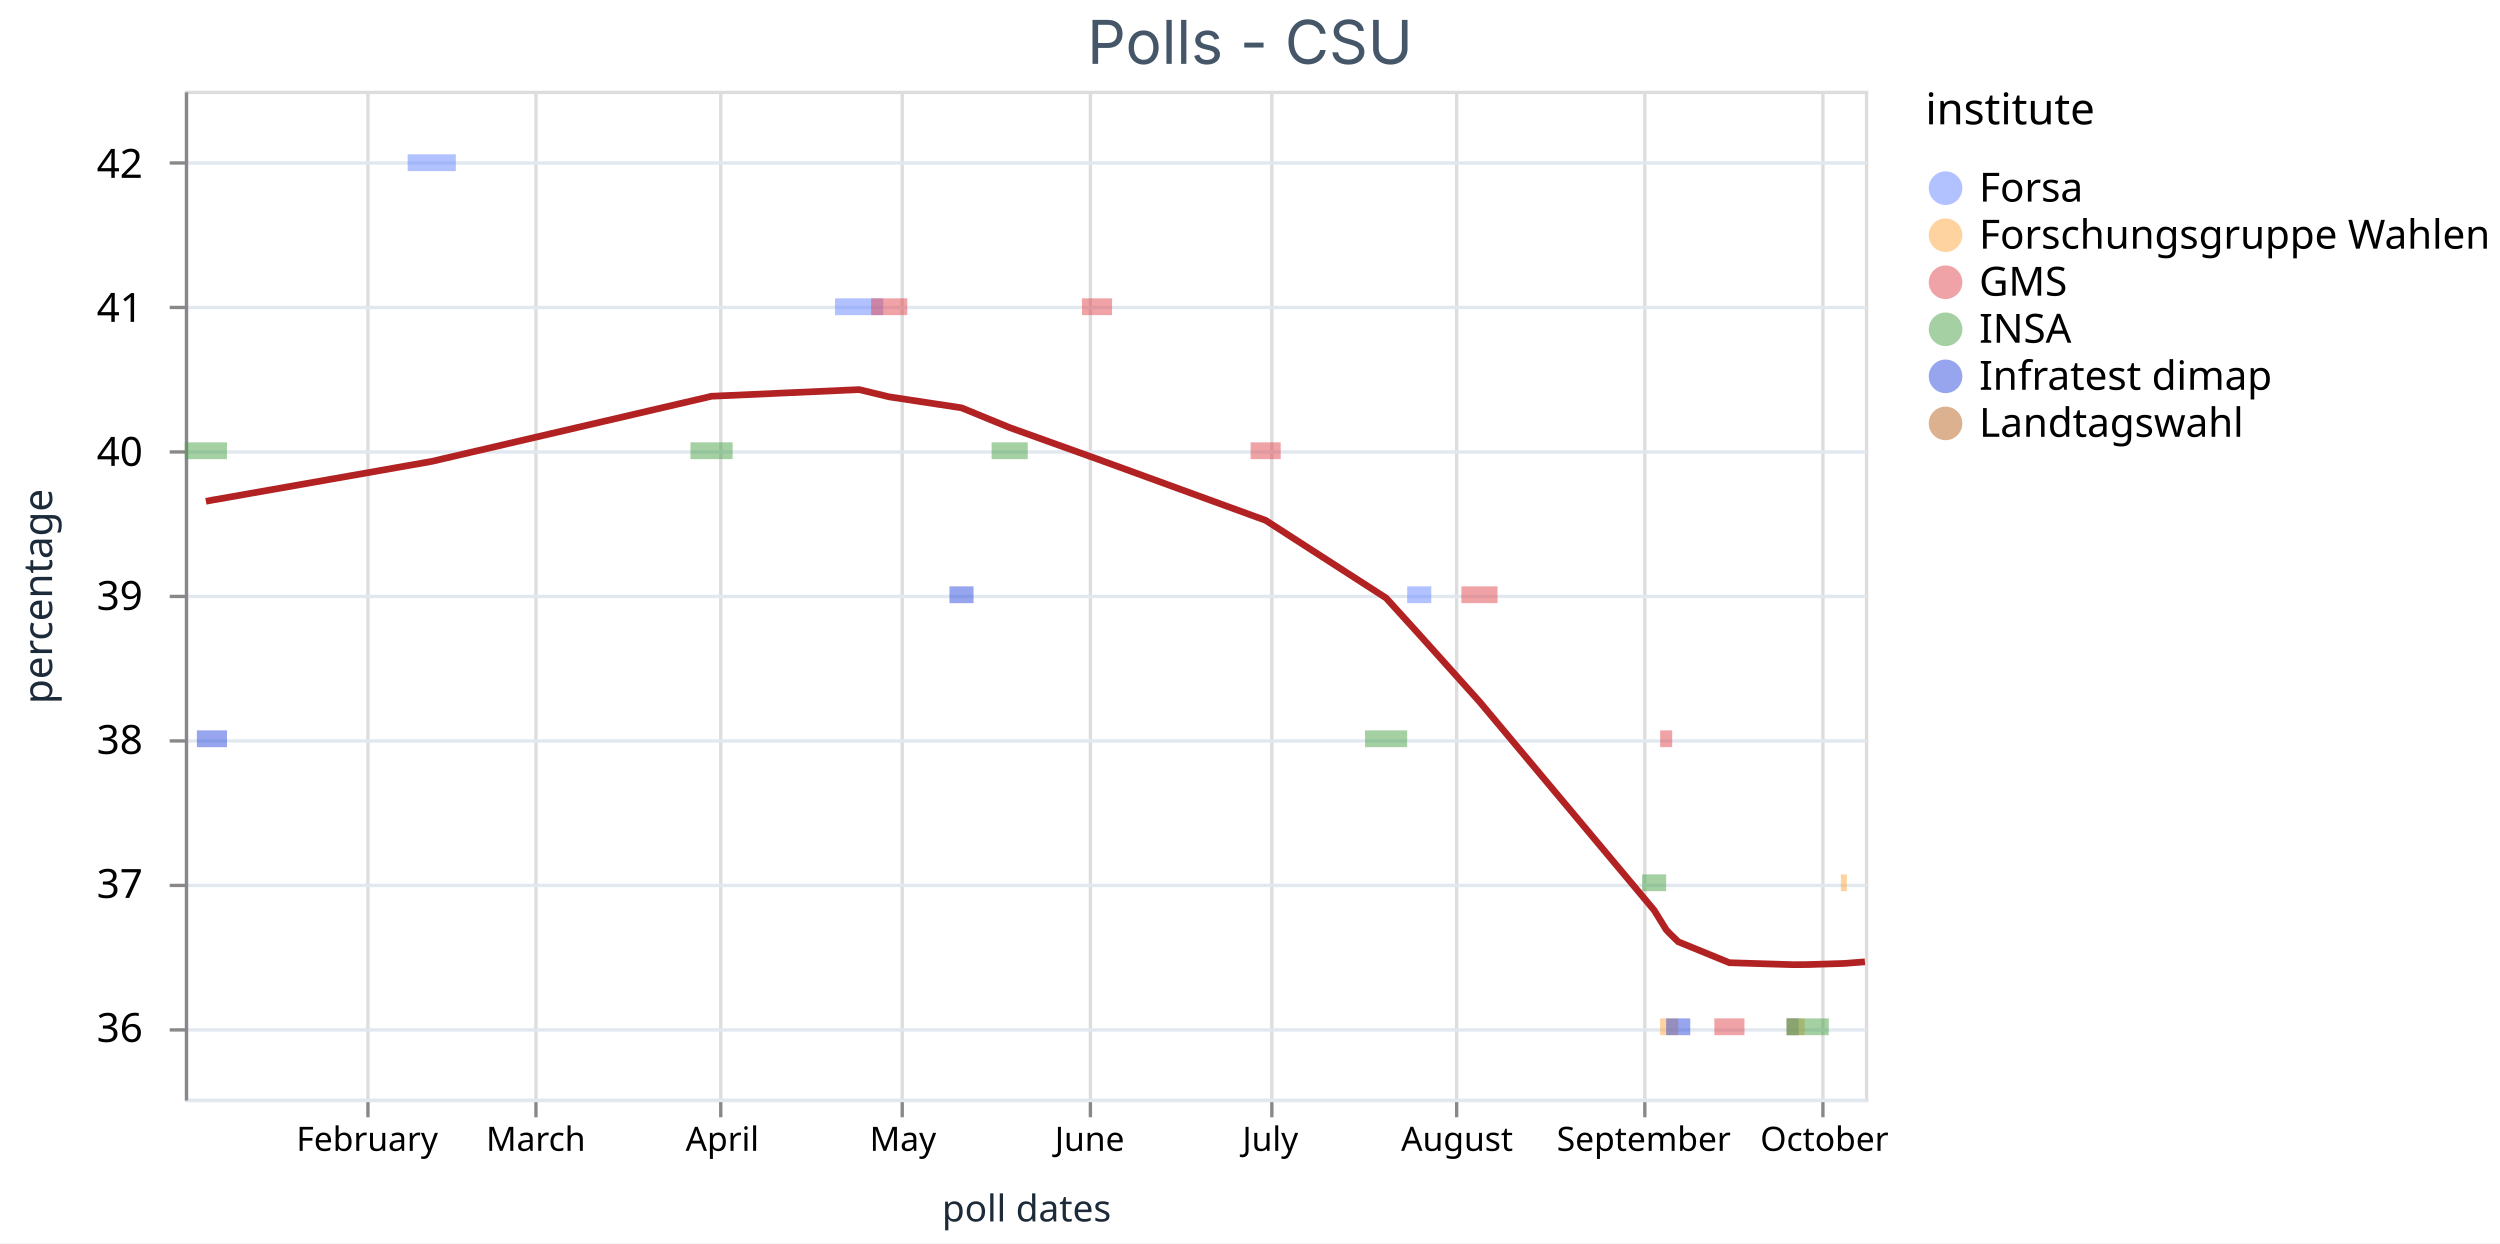
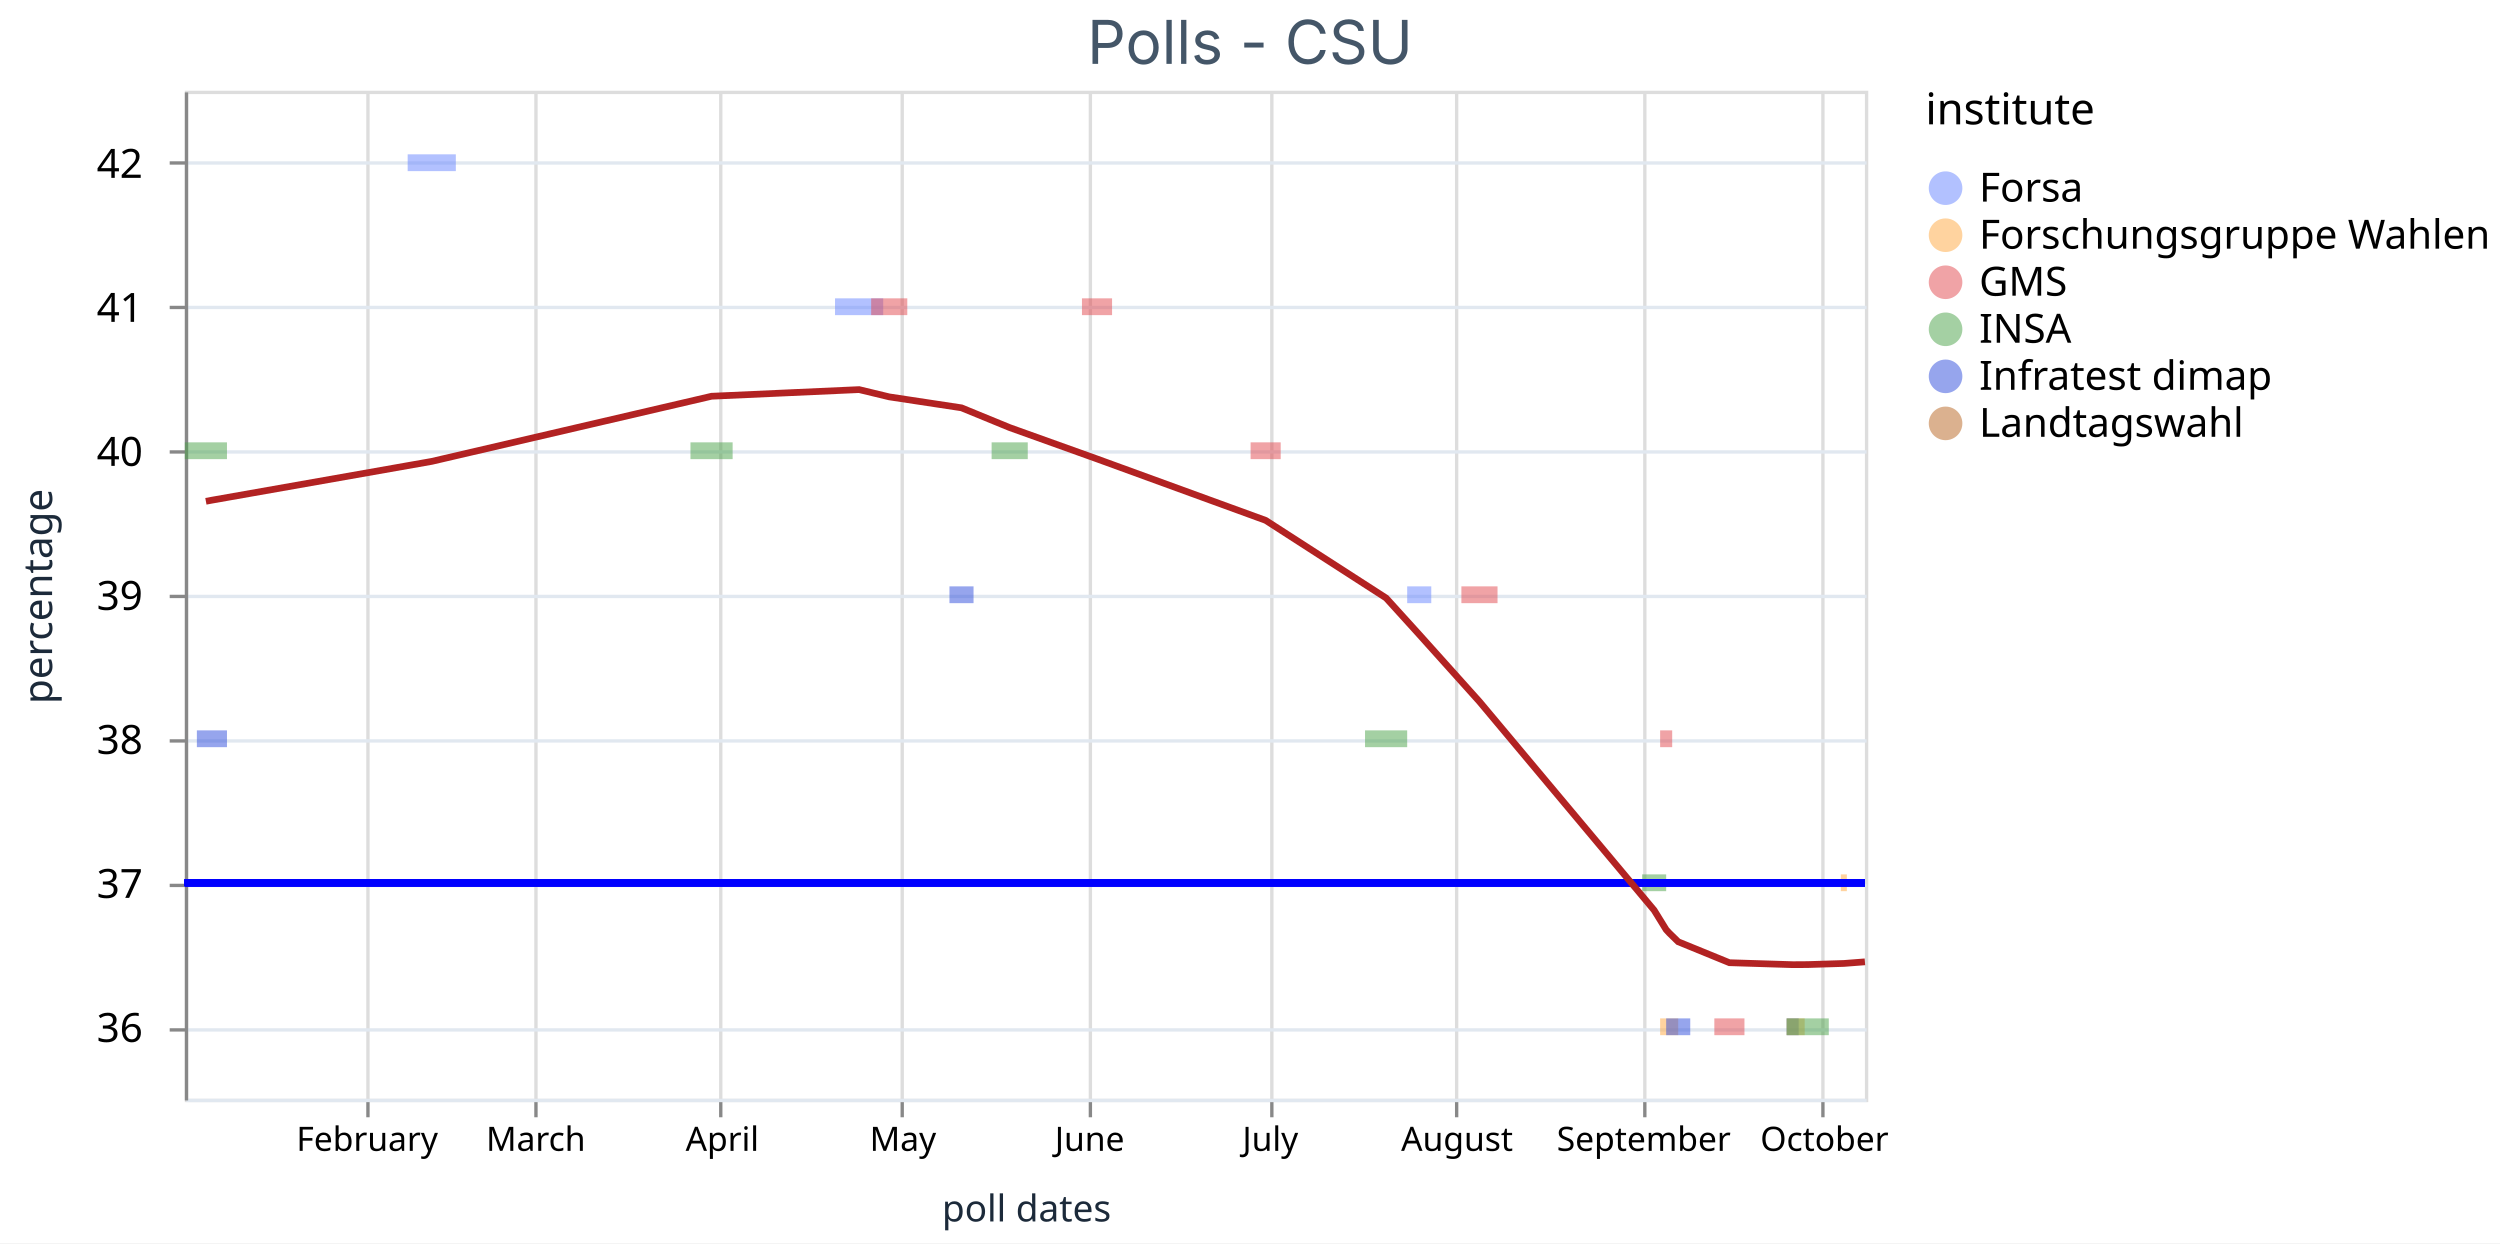
<svg xmlns="http://www.w3.org/2000/svg" version="1.1" class="marks" width="744" height="370" viewBox="0 0 744 370">
  <rect width="744" height="370" fill="#fff" />
  <g fill="none" stroke-miterlimit="10" transform="translate(55,27)">
    <g class="mark-group role-frame root" role="graphics-object" aria-roledescription="group mark container">
      <g transform="translate(0,0)">
        <path class="background" aria-hidden="true" d="M0.5,0.5h500v300h-500Z" stroke="#ddd" />
        <g>
          <g class="mark-group role-axis" aria-hidden="true">
            <g transform="translate(0.5,300.5)">
              <path class="background" aria-hidden="true" d="M0,0h0v0h0Z" pointer-events="none" />
              <g>
                <g class="mark-rule role-axis-grid" pointer-events="none">
                  <line transform="translate(54,-300)" x2="0" y2="300" stroke="#ddd" stroke-width="1" opacity="1" />
                  <line transform="translate(104,-300)" x2="0" y2="300" stroke="#ddd" stroke-width="1" opacity="1" />
                  <line transform="translate(159,-300)" x2="0" y2="300" stroke="#ddd" stroke-width="1" opacity="1" />
                  <line transform="translate(213,-300)" x2="0" y2="300" stroke="#ddd" stroke-width="1" opacity="1" />
                  <line transform="translate(269,-300)" x2="0" y2="300" stroke="#ddd" stroke-width="1" opacity="1" />
                  <line transform="translate(323,-300)" x2="0" y2="300" stroke="#ddd" stroke-width="1" opacity="1" />
                  <line transform="translate(378,-300)" x2="0" y2="300" stroke="#ddd" stroke-width="1" opacity="1" />
                  <line transform="translate(434,-300)" x2="0" y2="300" stroke="#ddd" stroke-width="1" opacity="1" />
                  <line transform="translate(487,-300)" x2="0" y2="300" stroke="#ddd" stroke-width="1" opacity="1" />
                </g>
              </g>
              <path class="foreground" aria-hidden="true" d="" pointer-events="none" display="none" />
            </g>
          </g>
          <g class="mark-group role-axis" aria-hidden="true">
            <g transform="translate(0.5,0.5)">
              <path class="background" aria-hidden="true" d="M0,0h0v0h0Z" pointer-events="none" />
              <g>
                <g class="mark-rule role-axis-grid" pointer-events="none">
                  <line transform="translate(0,279)" x2="500" y2="0" stroke="#e1e8f0" stroke-width="1" opacity="1" />
                  <line transform="translate(0,236)" x2="500" y2="0" stroke="#e1e8f0" stroke-width="1" opacity="1" />
                  <line transform="translate(0,193)" x2="500" y2="0" stroke="#e1e8f0" stroke-width="1" opacity="1" />
                  <line transform="translate(0,150)" x2="500" y2="0" stroke="#e1e8f0" stroke-width="1" opacity="1" />
                  <line transform="translate(0,107)" x2="500" y2="0" stroke="#e1e8f0" stroke-width="1" opacity="1" />
                  <line transform="translate(0,64)" x2="500" y2="0" stroke="#e1e8f0" stroke-width="1" opacity="1" />
                  <line transform="translate(0,21)" x2="500" y2="0" stroke="#e1e8f0" stroke-width="1" opacity="1" />
                </g>
              </g>
              <path class="foreground" aria-hidden="true" d="" pointer-events="none" display="none" />
            </g>
          </g>
-           <g class="mark-group role-axis" role="graphics-symbol" aria-roledescription="axis" aria-label="X-axis titled 'poll dates' for a time scale with values from Monday, 02 January 2023, 12:00:01 AM to Sunday, 08 October 2023, 12:00:01 AM">
+           <g class="mark-group role-axis" role="graphics-symbol" aria-roledescription="axis" aria-label="X-axis titled 'poll dates' for a time scale with values from Monday, 02 January 2023, 12:00:00 AM to Sunday, 08 October 2023, 12:00:00 AM">
            <g transform="translate(0.5,300.5)">
              <path class="background" aria-hidden="true" d="M0,0h0v0h0Z" pointer-events="none" />
              <g>
                <g class="mark-rule role-axis-tick" pointer-events="none">
                  <line transform="translate(54,0)" x2="0" y2="5" stroke="#888" stroke-width="1" opacity="1" />
                  <line transform="translate(104,0)" x2="0" y2="5" stroke="#888" stroke-width="1" opacity="1" />
                  <line transform="translate(159,0)" x2="0" y2="5" stroke="#888" stroke-width="1" opacity="1" />
                  <line transform="translate(213,0)" x2="0" y2="5" stroke="#888" stroke-width="1" opacity="1" />
                  <line transform="translate(269,0)" x2="0" y2="5" stroke="#888" stroke-width="1" opacity="1" />
                  <line transform="translate(323,0)" x2="0" y2="5" stroke="#888" stroke-width="1" opacity="1" />
                  <line transform="translate(378,0)" x2="0" y2="5" stroke="#888" stroke-width="1" opacity="1" />
                  <line transform="translate(434,0)" x2="0" y2="5" stroke="#888" stroke-width="1" opacity="1" />
                  <line transform="translate(487,0)" x2="0" y2="5" stroke="#888" stroke-width="1" opacity="1" />
                </g>
                <g class="mark-text role-axis-label" pointer-events="none">
-                   <text text-anchor="middle" transform="translate(53.77145,15)" font-family="sans-serif" font-size="10px" fill="#000" opacity="1">February</text>
+                   <text text-anchor="middle" transform="translate(53.77147,15)" font-family="sans-serif" font-size="10px" fill="#000" opacity="1">February</text>
                  <text text-anchor="middle" transform="translate(103.9582,15)" font-family="sans-serif" font-size="10px" fill="#000" opacity="1">March</text>
                  <text text-anchor="middle" transform="translate(159.4473,15)" font-family="sans-serif" font-size="10px" fill="#000" opacity="1">April</text>
                  <text text-anchor="middle" transform="translate(213.2188,15)" font-family="sans-serif" font-size="10px" fill="#000" opacity="1">May</text>
                  <text text-anchor="middle" transform="translate(268.7827,15)" font-family="sans-serif" font-size="10px" fill="#000" opacity="1">June</text>
                  <text text-anchor="middle" transform="translate(322.5541,15)" font-family="sans-serif" font-size="10px" fill="#000" opacity="1">July</text>
                  <text text-anchor="middle" transform="translate(378.118,15)" font-family="sans-serif" font-size="10px" fill="#000" opacity="1">August</text>
-                   <text text-anchor="middle" transform="translate(433.6818,15)" font-family="sans-serif" font-size="10px" fill="#000" opacity="1">September</text>
+                   <text text-anchor="middle" transform="translate(433.6819,15)" font-family="sans-serif" font-size="10px" fill="#000" opacity="1">September</text>
                  <text text-anchor="middle" transform="translate(487.4533,15)" font-family="sans-serif" font-size="10px" fill="#000" opacity="1">October</text>
                </g>
                <g class="mark-rule role-axis-domain" pointer-events="none">
                  <line transform="translate(0,0)" x2="500" y2="0" stroke="#e1e8f0" stroke-width="1" opacity="1" />
                </g>
                <g class="mark-text role-axis-title" pointer-events="none">
                  <text text-anchor="middle" transform="translate(250,36)" font-family="sans-serif" font-size="11px" font-weight="400" fill="#1c2a3a" opacity="1">poll dates</text>
                </g>
              </g>
              <path class="foreground" aria-hidden="true" d="" pointer-events="none" display="none" />
            </g>
          </g>
          <g class="mark-group role-axis" role="graphics-symbol" aria-roledescription="axis" aria-label="Y-axis titled 'percentage' for a linear scale with values from 36 to 43">
            <g transform="translate(0.5,0.5)">
              <path class="background" aria-hidden="true" d="M0,0h0v0h0Z" pointer-events="none" />
              <g>
                <g class="mark-rule role-axis-tick" pointer-events="none">
                  <line transform="translate(0,279)" x2="-5" y2="0" stroke="#888" stroke-width="1" opacity="1" />
                  <line transform="translate(0,236)" x2="-5" y2="0" stroke="#888" stroke-width="1" opacity="1" />
                  <line transform="translate(0,193)" x2="-5" y2="0" stroke="#888" stroke-width="1" opacity="1" />
                  <line transform="translate(0,150)" x2="-5" y2="0" stroke="#888" stroke-width="1" opacity="1" />
                  <line transform="translate(0,107)" x2="-5" y2="0" stroke="#888" stroke-width="1" opacity="1" />
                  <line transform="translate(0,64)" x2="-5" y2="0" stroke="#888" stroke-width="1" opacity="1" />
                  <line transform="translate(0,21)" x2="-5" y2="0" stroke="#888" stroke-width="1" opacity="1" />
                </g>
                <g class="mark-text role-axis-label" pointer-events="none">
                  <text text-anchor="end" transform="translate(-13,282.5714)" font-family="sans-serif" font-size="12px" fill="#000" opacity="1">36</text>
                  <text text-anchor="end" transform="translate(-13,239.7143)" font-family="sans-serif" font-size="12px" fill="#000" opacity="1">37</text>
                  <text text-anchor="end" transform="translate(-13,196.8571)" font-family="sans-serif" font-size="12px" fill="#000" opacity="1">38</text>
                  <text text-anchor="end" transform="translate(-13,154)" font-family="sans-serif" font-size="12px" fill="#000" opacity="1">39</text>
                  <text text-anchor="end" transform="translate(-13,111.1429)" font-family="sans-serif" font-size="12px" fill="#000" opacity="1">40</text>
                  <text text-anchor="end" transform="translate(-13,68.28571)" font-family="sans-serif" font-size="12px" fill="#000" opacity="1">41</text>
                  <text text-anchor="end" transform="translate(-13,25.42857)" font-family="sans-serif" font-size="12px" fill="#000" opacity="1">42</text>
                </g>
                <g class="mark-rule role-axis-domain" pointer-events="none">
                  <line transform="translate(0,300)" x2="0" y2="-300" stroke="#888" stroke-width="1" opacity="1" />
                </g>
                <g class="mark-text role-axis-title" pointer-events="none">
                  <text text-anchor="middle" transform="translate(-37,150) rotate(-90) translate(0,-3)" font-family="sans-serif" font-size="12px" font-weight="400" fill="#1c2a3a" opacity="1">percentage</text>
                </g>
              </g>
              <path class="foreground" aria-hidden="true" d="" pointer-events="none" display="none" />
            </g>
          </g>
          <g class="mark-rect role-mark layer_0_marks" role="graphics-object" aria-roledescription="rect mark container">
            <path aria-label="poll dates: Jan 02, 2023; percentage: 40; end_date: Jan 09, 2023; institute: INSA" role="graphics-symbol" aria-roledescription="bar" d="M0,104.643h12.547v5h-12.547Z" fill="#4aa148" opacity="0.5" />
            <path aria-label="poll dates: Jan 04, 2023; percentage: 38; end_date: Jan 09, 2023; institute: Infratest dimap" role="graphics-symbol" aria-roledescription="bar" d="M3.585,190.357h8.962v5h-8.962Z" fill="#2d4cdb" opacity="0.5" />
            <path aria-label="poll dates: Feb 08, 2023; percentage: 42; end_date: Feb 16, 2023; institute: Forsa" role="graphics-symbol" aria-roledescription="bar" d="M66.318,18.929h14.339v5h-14.339Z" fill="#6583ff" opacity="0.5" />
            <path aria-label="poll dates: Mar 27, 2023; percentage: 40; end_date: Apr 03, 2023; institute: INSA" role="graphics-symbol" aria-roledescription="bar" d="M150.485,104.643h12.547v5h-12.547Z" fill="#4aa148" opacity="0.5" />
            <path aria-label="poll dates: Apr 20, 2023; percentage: 41; end_date: Apr 28, 2023; institute: Forsa" role="graphics-symbol" aria-roledescription="bar" d="M193.503,61.786h14.339v5h-14.339Z" fill="#6583ff" opacity="0.5" />
            <path aria-label="poll dates: Apr 26, 2023; percentage: 41; end_date: May 02, 2023; institute: GMS" role="graphics-symbol" aria-roledescription="bar" d="M204.257,61.786h10.754v5h-10.754Z" fill="#e2474d" opacity="0.5" />
            <path aria-label="poll dates: May 09, 2023; percentage: 39; end_date: May 13, 2023; institute: Infratest dimap" role="graphics-symbol" aria-roledescription="bar" d="M227.558,147.5h7.17v5h-7.17Z" fill="#2d4cdb" opacity="0.5" />
            <path aria-label="poll dates: May 16, 2023; percentage: 40; end_date: May 22, 2023; institute: INSA" role="graphics-symbol" aria-roledescription="bar" d="M240.105,104.643h10.754v5h-10.754Z" fill="#4aa148" opacity="0.5" />
            <path aria-label="poll dates: May 31, 2023; percentage: 41; end_date: Jun 05, 2023; institute: GMS" role="graphics-symbol" aria-roledescription="bar" d="M266.99,61.786h8.962v5h-8.962Z" fill="#e2474d" opacity="0.5" />
            <path aria-label="poll dates: Jun 28, 2023; percentage: 40; end_date: Jul 03, 2023; institute: GMS" role="graphics-symbol" aria-roledescription="bar" d="M317.177,104.643h8.962v5h-8.962Z" fill="#e2474d" opacity="0.5" />
            <path aria-label="poll dates: Jul 17, 2023; percentage: 38; end_date: Jul 24, 2023; institute: INSA" role="graphics-symbol" aria-roledescription="bar" d="M351.232,190.357h12.547v5h-12.547Z" fill="#4aa148" opacity="0.5" />
            <path aria-label="poll dates: Jul 24, 2023; percentage: 39; end_date: Jul 28, 2023; institute: Forsa" role="graphics-symbol" aria-roledescription="bar" d="M363.779,147.5h7.17v5h-7.17Z" fill="#6583ff" opacity="0.5" />
            <path aria-label="poll dates: Aug 02, 2023; percentage: 39; end_date: Aug 08, 2023; institute: GMS" role="graphics-symbol" aria-roledescription="bar" d="M379.91,147.5h10.754v5h-10.754Z" fill="#e2474d" opacity="0.5" />
            <path aria-label="poll dates: Sep 01, 2023; percentage: 37; end_date: Sep 05, 2023; institute: INSA" role="graphics-symbol" aria-roledescription="bar" d="M433.682,233.214h7.17v5h-7.17Z" fill="#4aa148" opacity="0.5" />
            <path aria-label="poll dates: Sep 04, 2023; percentage: 38; end_date: Sep 06, 2023; institute: GMS" role="graphics-symbol" aria-roledescription="bar" d="M439.059,190.357h3.585v5h-3.585Z" fill="#e2474d" opacity="0.5" />
            <path aria-label="poll dates: Sep 04, 2023; percentage: 36; end_date: Sep 07, 2023; institute: Forschungsgruppe Wahlen" role="graphics-symbol" aria-roledescription="bar" d="M439.059,276.071h5.377v5h-5.377Z" fill="#ffa83f" opacity="0.5" />
            <path aria-label="poll dates: Sep 05, 2023; percentage: 36; end_date: Sep 09, 2023; institute: Infratest dimap" role="graphics-symbol" aria-roledescription="bar" d="M440.851,276.071h7.17v5h-7.17Z" fill="#2d4cdb" opacity="0.5" />
            <path aria-label="poll dates: Sep 13, 2023; percentage: 36; end_date: Sep 18, 2023; institute: GMS" role="graphics-symbol" aria-roledescription="bar" d="M455.19,276.071h8.962v5h-8.962Z" fill="#e2474d" opacity="0.5" />
            <path aria-label="poll dates: Sep 25, 2023; percentage: 36; end_date: Sep 27, 2023; institute: Infratest dimap" role="graphics-symbol" aria-roledescription="bar" d="M476.699,276.071h3.585v5h-3.585Z" fill="#2d4cdb" opacity="0.5" />
            <path aria-label="poll dates: Sep 25, 2023; percentage: 36; end_date: Sep 28, 2023; institute: Forschungsgruppe Wahlen" role="graphics-symbol" aria-roledescription="bar" d="M476.699,276.071h5.377v5h-5.377Z" fill="#ffa83f" opacity="0.5" />
            <path aria-label="poll dates: Sep 25, 2023; percentage: 36; end_date: Oct 02, 2023; institute: INSA" role="graphics-symbol" aria-roledescription="bar" d="M476.699,276.071h12.547v5h-12.547Z" fill="#4aa148" opacity="0.5" />
            <path aria-label="poll dates: Oct 04, 2023; percentage: 37; end_date: Oct 05, 2023; institute: Forschungsgruppe Wahlen" role="graphics-symbol" aria-roledescription="bar" d="M492.83,233.214h1.792v5h-1.792Z" fill="#ffa83f" opacity="0.5" />
            <path aria-label="poll dates: Oct 08, 2023; percentage: 37; end_date: Oct 08, 2023; institute: Landtagswahl" role="graphics-symbol" aria-roledescription="bar" d="M500,233.214h0v5h0Z" fill="#b7641f" opacity="0.5" />
          </g>
          <g class="mark-rect role-mark layer_1_marks" role="graphics-object" aria-roledescription="rect mark container">
            <path aria-label="poll dates: Jan 05, 2023; percentage: 40; end_date: Jan 09, 2023; institute: INSA" role="graphics-symbol" aria-roledescription="bar" d="M6.273,104.643h6.273v5h-6.273Z" fill="#4aa148" opacity="0" />
            <path aria-label="poll dates: Jan 06, 2023; percentage: 38; end_date: Jan 09, 2023; institute: Infratest dimap" role="graphics-symbol" aria-roledescription="bar" d="M8.066,190.357h4.481v5h-4.481Z" fill="#2d4cdb" opacity="0" />
            <path aria-label="poll dates: Feb 12, 2023; percentage: 42; end_date: Feb 16, 2023; institute: Forsa" role="graphics-symbol" aria-roledescription="bar" d="M73.488,18.929h7.17v5h-7.17Z" fill="#6583ff" opacity="0" />
            <path aria-label="poll dates: Mar 30, 2023; percentage: 40; end_date: Apr 03, 2023; institute: INSA" role="graphics-symbol" aria-roledescription="bar" d="M156.759,104.643h6.273v5h-6.273Z" fill="#4aa148" opacity="0" />
            <path aria-label="poll dates: Apr 24, 2023; percentage: 41; end_date: Apr 28, 2023; institute: Forsa" role="graphics-symbol" aria-roledescription="bar" d="M200.672,61.786h7.17v5h-7.17Z" fill="#6583ff" opacity="0" />
            <path aria-label="poll dates: Apr 29, 2023; percentage: 41; end_date: May 02, 2023; institute: GMS" role="graphics-symbol" aria-roledescription="bar" d="M209.634,61.786h5.377v5h-5.377Z" fill="#e2474d" opacity="0" />
            <path aria-label="poll dates: May 11, 2023; percentage: 39; end_date: May 13, 2023; institute: Infratest dimap" role="graphics-symbol" aria-roledescription="bar" d="M231.143,147.5h3.585v5h-3.585Z" fill="#2d4cdb" opacity="0" />
            <path aria-label="poll dates: May 19, 2023; percentage: 40; end_date: May 22, 2023; institute: INSA" role="graphics-symbol" aria-roledescription="bar" d="M245.482,104.643h5.377v5h-5.377Z" fill="#4aa148" opacity="0" />
            <path aria-label="poll dates: Jun 02, 2023; percentage: 41; end_date: Jun 05, 2023; institute: GMS" role="graphics-symbol" aria-roledescription="bar" d="M271.471,61.786h4.481v5h-4.481Z" fill="#e2474d" opacity="0" />
            <path aria-label="poll dates: Jun 30, 2023; percentage: 40; end_date: Jul 03, 2023; institute: GMS" role="graphics-symbol" aria-roledescription="bar" d="M321.658,104.643h4.481v5h-4.481Z" fill="#e2474d" opacity="0" />
            <path aria-label="poll dates: Jul 20, 2023; percentage: 38; end_date: Jul 24, 2023; institute: INSA" role="graphics-symbol" aria-roledescription="bar" d="M357.506,190.357h6.273v5h-6.273Z" fill="#4aa148" opacity="0" />
            <path aria-label="poll dates: Jul 26, 2023; percentage: 39; end_date: Jul 28, 2023; institute: Forsa" role="graphics-symbol" aria-roledescription="bar" d="M367.364,147.5h3.585v5h-3.585Z" fill="#6583ff" opacity="0" />
            <path aria-label="poll dates: Aug 05, 2023; percentage: 39; end_date: Aug 08, 2023; institute: GMS" role="graphics-symbol" aria-roledescription="bar" d="M385.288,147.5h5.377v5h-5.377Z" fill="#e2474d" opacity="0" />
            <path aria-label="poll dates: Sep 03, 2023; percentage: 37; end_date: Sep 05, 2023; institute: INSA" role="graphics-symbol" aria-roledescription="bar" d="M437.267,233.214h3.585v5h-3.585Z" fill="#4aa148" opacity="0" />
            <path aria-label="poll dates: Sep 05, 2023; percentage: 38; end_date: Sep 06, 2023; institute: GMS" role="graphics-symbol" aria-roledescription="bar" d="M440.851,190.357h1.792v5h-1.792Z" fill="#e2474d" opacity="0" />
            <path aria-label="poll dates: Sep 05, 2023; percentage: 36; end_date: Sep 07, 2023; institute: Forschungsgruppe Wahlen" role="graphics-symbol" aria-roledescription="bar" d="M441.748,276.071h2.689v5h-2.689Z" fill="#ffa83f" opacity="0" />
            <path aria-label="poll dates: Sep 07, 2023; percentage: 36; end_date: Sep 09, 2023; institute: Infratest dimap" role="graphics-symbol" aria-roledescription="bar" d="M444.436,276.071h3.585v5h-3.585Z" fill="#2d4cdb" opacity="0" />
            <path aria-label="poll dates: Sep 15, 2023; percentage: 36; end_date: Sep 18, 2023; institute: GMS" role="graphics-symbol" aria-roledescription="bar" d="M459.671,276.071h4.481v5h-4.481Z" fill="#e2474d" opacity="0" />
            <path aria-label="poll dates: Sep 26, 2023; percentage: 36; end_date: Sep 27, 2023; institute: Infratest dimap" role="graphics-symbol" aria-roledescription="bar" d="M478.491,276.071h1.792v5h-1.792Z" fill="#2d4cdb" opacity="0" />
            <path aria-label="poll dates: Sep 26, 2023; percentage: 36; end_date: Sep 28, 2023; institute: Forschungsgruppe Wahlen" role="graphics-symbol" aria-roledescription="bar" d="M479.388,276.071h2.689v5h-2.689Z" fill="#ffa83f" opacity="0" />
            <path aria-label="poll dates: Sep 28, 2023; percentage: 36; end_date: Oct 02, 2023; institute: INSA" role="graphics-symbol" aria-roledescription="bar" d="M482.972,276.071h6.273v5h-6.273Z" fill="#4aa148" opacity="0" />
            <path aria-label="poll dates: Oct 04, 2023; percentage: 37; end_date: Oct 05, 2023; institute: Forschungsgruppe Wahlen" role="graphics-symbol" aria-roledescription="bar" d="M493.727,233.214h0.896v5h-0.896Z" fill="#ffa83f" opacity="0" />
            <path aria-label="poll dates: Oct 08, 2023; percentage: 37; end_date: Oct 08, 2023; institute: Landtagswahl" role="graphics-symbol" aria-roledescription="bar" d="M500,233.214h0v5h0Z" fill="#b7641f" opacity="0" />
          </g>
-           <g class="mark-line role-mark layer_2_marks" role="graphics-object" aria-roledescription="line mark container">
+           <g class="mark-rule role-mark layer_2_marks" role="graphics-symbol" aria-roledescription="rule mark container">
+             <line transform="translate(500,235.7143)" x2="-500" y2="0" stroke="blue" stroke-width="2" />
+             <line transform="translate(500,235.7143)" x2="-500" y2="0" stroke="blue" stroke-width="2" />
+             <line transform="translate(500,235.7143)" x2="-500" y2="0" stroke="blue" stroke-width="2" />
+             <line transform="translate(500,235.7143)" x2="-500" y2="0" stroke="blue" stroke-width="2" />
+             <line transform="translate(500,235.7143)" x2="-500" y2="0" stroke="blue" stroke-width="2" />
+             <line transform="translate(500,235.7143)" x2="-500" y2="0" stroke="blue" stroke-width="2" />
+             <line transform="translate(500,235.7143)" x2="-500" y2="0" stroke="blue" stroke-width="2" />
+             <line transform="translate(500,235.7143)" x2="-500" y2="0" stroke="blue" stroke-width="2" />
+             <line transform="translate(500,235.7143)" x2="-500" y2="0" stroke="blue" stroke-width="2" />
+             <line transform="translate(500,235.7143)" x2="-500" y2="0" stroke="blue" stroke-width="2" />
+             <line transform="translate(500,235.7143)" x2="-500" y2="0" stroke="blue" stroke-width="2" />
+             <line transform="translate(500,235.7143)" x2="-500" y2="0" stroke="blue" stroke-width="2" />
+             <line transform="translate(500,235.7143)" x2="-500" y2="0" stroke="blue" stroke-width="2" />
+             <line transform="translate(500,235.7143)" x2="-500" y2="0" stroke="blue" stroke-width="2" />
+             <line transform="translate(500,235.7143)" x2="-500" y2="0" stroke="blue" stroke-width="2" />
+             <line transform="translate(500,235.7143)" x2="-500" y2="0" stroke="blue" stroke-width="2" />
+             <line transform="translate(500,235.7143)" x2="-500" y2="0" stroke="blue" stroke-width="2" />
+             <line transform="translate(500,235.7143)" x2="-500" y2="0" stroke="blue" stroke-width="2" />
+             <line transform="translate(500,235.7143)" x2="-500" y2="0" stroke="blue" stroke-width="2" />
+             <line transform="translate(500,235.7143)" x2="-500" y2="0" stroke="blue" stroke-width="2" />
+             <line transform="translate(500,235.7143)" x2="-500" y2="0" stroke="blue" stroke-width="2" />
+             <line transform="translate(500,235.7143)" x2="-500" y2="0" stroke="blue" stroke-width="2" />
+             <line transform="translate(500,235.7143)" x2="-500" y2="0" stroke="blue" stroke-width="2" />
+           </g>
+           <g class="mark-line role-mark layer_3_marks" role="graphics-object" aria-roledescription="line mark container">
            <path aria-label="poll dates: Jan 05, 2023; percentage: 39.6489396002" role="graphics-symbol" aria-roledescription="line mark" d="M6.273,122.188L8.066,121.851L73.488,110.309L156.759,90.922L200.672,88.944L209.634,91.107L231.143,94.37L245.482,100.253L271.471,109.573L321.658,127.861L357.506,150.973L367.364,161.839L385.288,181.799L437.267,243.871L440.851,249.67L441.748,250.645L444.436,253.271L459.671,259.5L478.491,260.085L479.388,260.083L482.972,260.059L493.727,259.725L500,259.242" stroke="firebrick" stroke-width="2" />
          </g>
          <g class="mark-group role-legend" role="graphics-symbol" aria-roledescription="legend" aria-label="Symbol legend titled 'institute' for fill color with 6 values: Forsa, Forschungsgruppe Wahlen, GMS, INSA, Infratest dimap, Landtagswahl">
            <g transform="translate(518,0)">
              <path class="background" aria-hidden="true" d="M0,0h166v105h-166Z" pointer-events="none" />
              <g>
                <g class="mark-group role-legend-entry">
                  <g transform="translate(0,23)">
                    <path class="background" aria-hidden="true" d="M0,0h0v0h0Z" pointer-events="none" />
                    <g>
                      <g class="mark-group role-scope" role="graphics-object" aria-roledescription="group mark container">
                        <g transform="translate(0,0)">
                          <path class="background" aria-hidden="true" d="M0,0h166v12h-166Z" pointer-events="none" opacity="1" />
                          <g>
                            <g class="mark-symbol role-legend-symbol" pointer-events="none">
                              <path transform="translate(6,6)" d="M5,0A5,5,0,1,1,-5,0A5,5,0,1,1,5,0" fill="#6583ff" stroke-width="1.5" opacity="0.5" />
                            </g>
                            <g class="mark-text role-legend-label" pointer-events="none">
                              <text text-anchor="start" transform="translate(16,10)" font-family="sans-serif" font-size="12px" fill="#000" opacity="1">Forsa</text>
                            </g>
                          </g>
                          <path class="foreground" aria-hidden="true" d="" pointer-events="none" display="none" />
                        </g>
                        <g transform="translate(0,14)">
                          <path class="background" aria-hidden="true" d="M0,0h166v12h-166Z" pointer-events="none" opacity="1" />
                          <g>
                            <g class="mark-symbol role-legend-symbol" pointer-events="none">
                              <path transform="translate(6,6)" d="M5,0A5,5,0,1,1,-5,0A5,5,0,1,1,5,0" fill="#ffa83f" stroke-width="1.5" opacity="0.5" />
                            </g>
                            <g class="mark-text role-legend-label" pointer-events="none">
                              <text text-anchor="start" transform="translate(16,10)" font-family="sans-serif" font-size="12px" fill="#000" opacity="1">Forschungsgruppe Wahlen</text>
                            </g>
                          </g>
                          <path class="foreground" aria-hidden="true" d="" pointer-events="none" display="none" />
                        </g>
                        <g transform="translate(0,28)">
                          <path class="background" aria-hidden="true" d="M0,0h166v12h-166Z" pointer-events="none" opacity="1" />
                          <g>
                            <g class="mark-symbol role-legend-symbol" pointer-events="none">
                              <path transform="translate(6,6)" d="M5,0A5,5,0,1,1,-5,0A5,5,0,1,1,5,0" fill="#e2474d" stroke-width="1.5" opacity="0.5" />
                            </g>
                            <g class="mark-text role-legend-label" pointer-events="none">
                              <text text-anchor="start" transform="translate(16,10)" font-family="sans-serif" font-size="12px" fill="#000" opacity="1">GMS</text>
                            </g>
                          </g>
                          <path class="foreground" aria-hidden="true" d="" pointer-events="none" display="none" />
                        </g>
                        <g transform="translate(0,42)">
                          <path class="background" aria-hidden="true" d="M0,0h166v12h-166Z" pointer-events="none" opacity="1" />
                          <g>
                            <g class="mark-symbol role-legend-symbol" pointer-events="none">
                              <path transform="translate(6,6)" d="M5,0A5,5,0,1,1,-5,0A5,5,0,1,1,5,0" fill="#4aa148" stroke-width="1.5" opacity="0.5" />
                            </g>
                            <g class="mark-text role-legend-label" pointer-events="none">
                              <text text-anchor="start" transform="translate(16,10)" font-family="sans-serif" font-size="12px" fill="#000" opacity="1">INSA</text>
                            </g>
                          </g>
                          <path class="foreground" aria-hidden="true" d="" pointer-events="none" display="none" />
                        </g>
                        <g transform="translate(0,56)">
                          <path class="background" aria-hidden="true" d="M0,0h166v12h-166Z" pointer-events="none" opacity="1" />
                          <g>
                            <g class="mark-symbol role-legend-symbol" pointer-events="none">
                              <path transform="translate(6,6)" d="M5,0A5,5,0,1,1,-5,0A5,5,0,1,1,5,0" fill="#2d4cdb" stroke-width="1.5" opacity="0.5" />
                            </g>
                            <g class="mark-text role-legend-label" pointer-events="none">
                              <text text-anchor="start" transform="translate(16,10)" font-family="sans-serif" font-size="12px" fill="#000" opacity="1">Infratest dimap</text>
                            </g>
                          </g>
                          <path class="foreground" aria-hidden="true" d="" pointer-events="none" display="none" />
                        </g>
                        <g transform="translate(0,70)">
                          <path class="background" aria-hidden="true" d="M0,0h166v12h-166Z" pointer-events="none" opacity="1" />
                          <g>
                            <g class="mark-symbol role-legend-symbol" pointer-events="none">
                              <path transform="translate(6,6)" d="M5,0A5,5,0,1,1,-5,0A5,5,0,1,1,5,0" fill="#b7641f" stroke-width="1.5" opacity="0.5" />
                            </g>
                            <g class="mark-text role-legend-label" pointer-events="none">
                              <text text-anchor="start" transform="translate(16,10)" font-family="sans-serif" font-size="12px" fill="#000" opacity="1">Landtagswahl</text>
                            </g>
                          </g>
                          <path class="foreground" aria-hidden="true" d="" pointer-events="none" display="none" />
                        </g>
                      </g>
                    </g>
                    <path class="foreground" aria-hidden="true" d="" pointer-events="none" display="none" />
                  </g>
                </g>
                <g class="mark-text role-legend-title" pointer-events="none">
                  <text text-anchor="start" transform="translate(0,10)" font-family="sans-serif" font-size="13px" font-weight="400" fill="#000" opacity="1">institute</text>
                </g>
              </g>
              <path class="foreground" aria-hidden="true" d="" pointer-events="none" display="none" />
            </g>
          </g>
          <g class="mark-group role-title">
            <g transform="translate(317,-22)">
              <path class="background" aria-hidden="true" d="M0,0h0v0h0Z" pointer-events="none" />
              <g>
                <g class="mark-text role-title-text" role="graphics-symbol" aria-roledescription="title" aria-label="Title text 'Polls - CSU'" pointer-events="none">
                  <text text-anchor="middle" transform="translate(0,14)" font-family="Inter" font-size="18px" font-weight="400" fill="#445668" opacity="1">Polls - CSU</text>
                </g>
              </g>
              <path class="foreground" aria-hidden="true" d="" pointer-events="none" display="none" />
            </g>
          </g>
        </g>
        <path class="foreground" aria-hidden="true" d="" display="none" />
      </g>
    </g>
  </g>
</svg>
